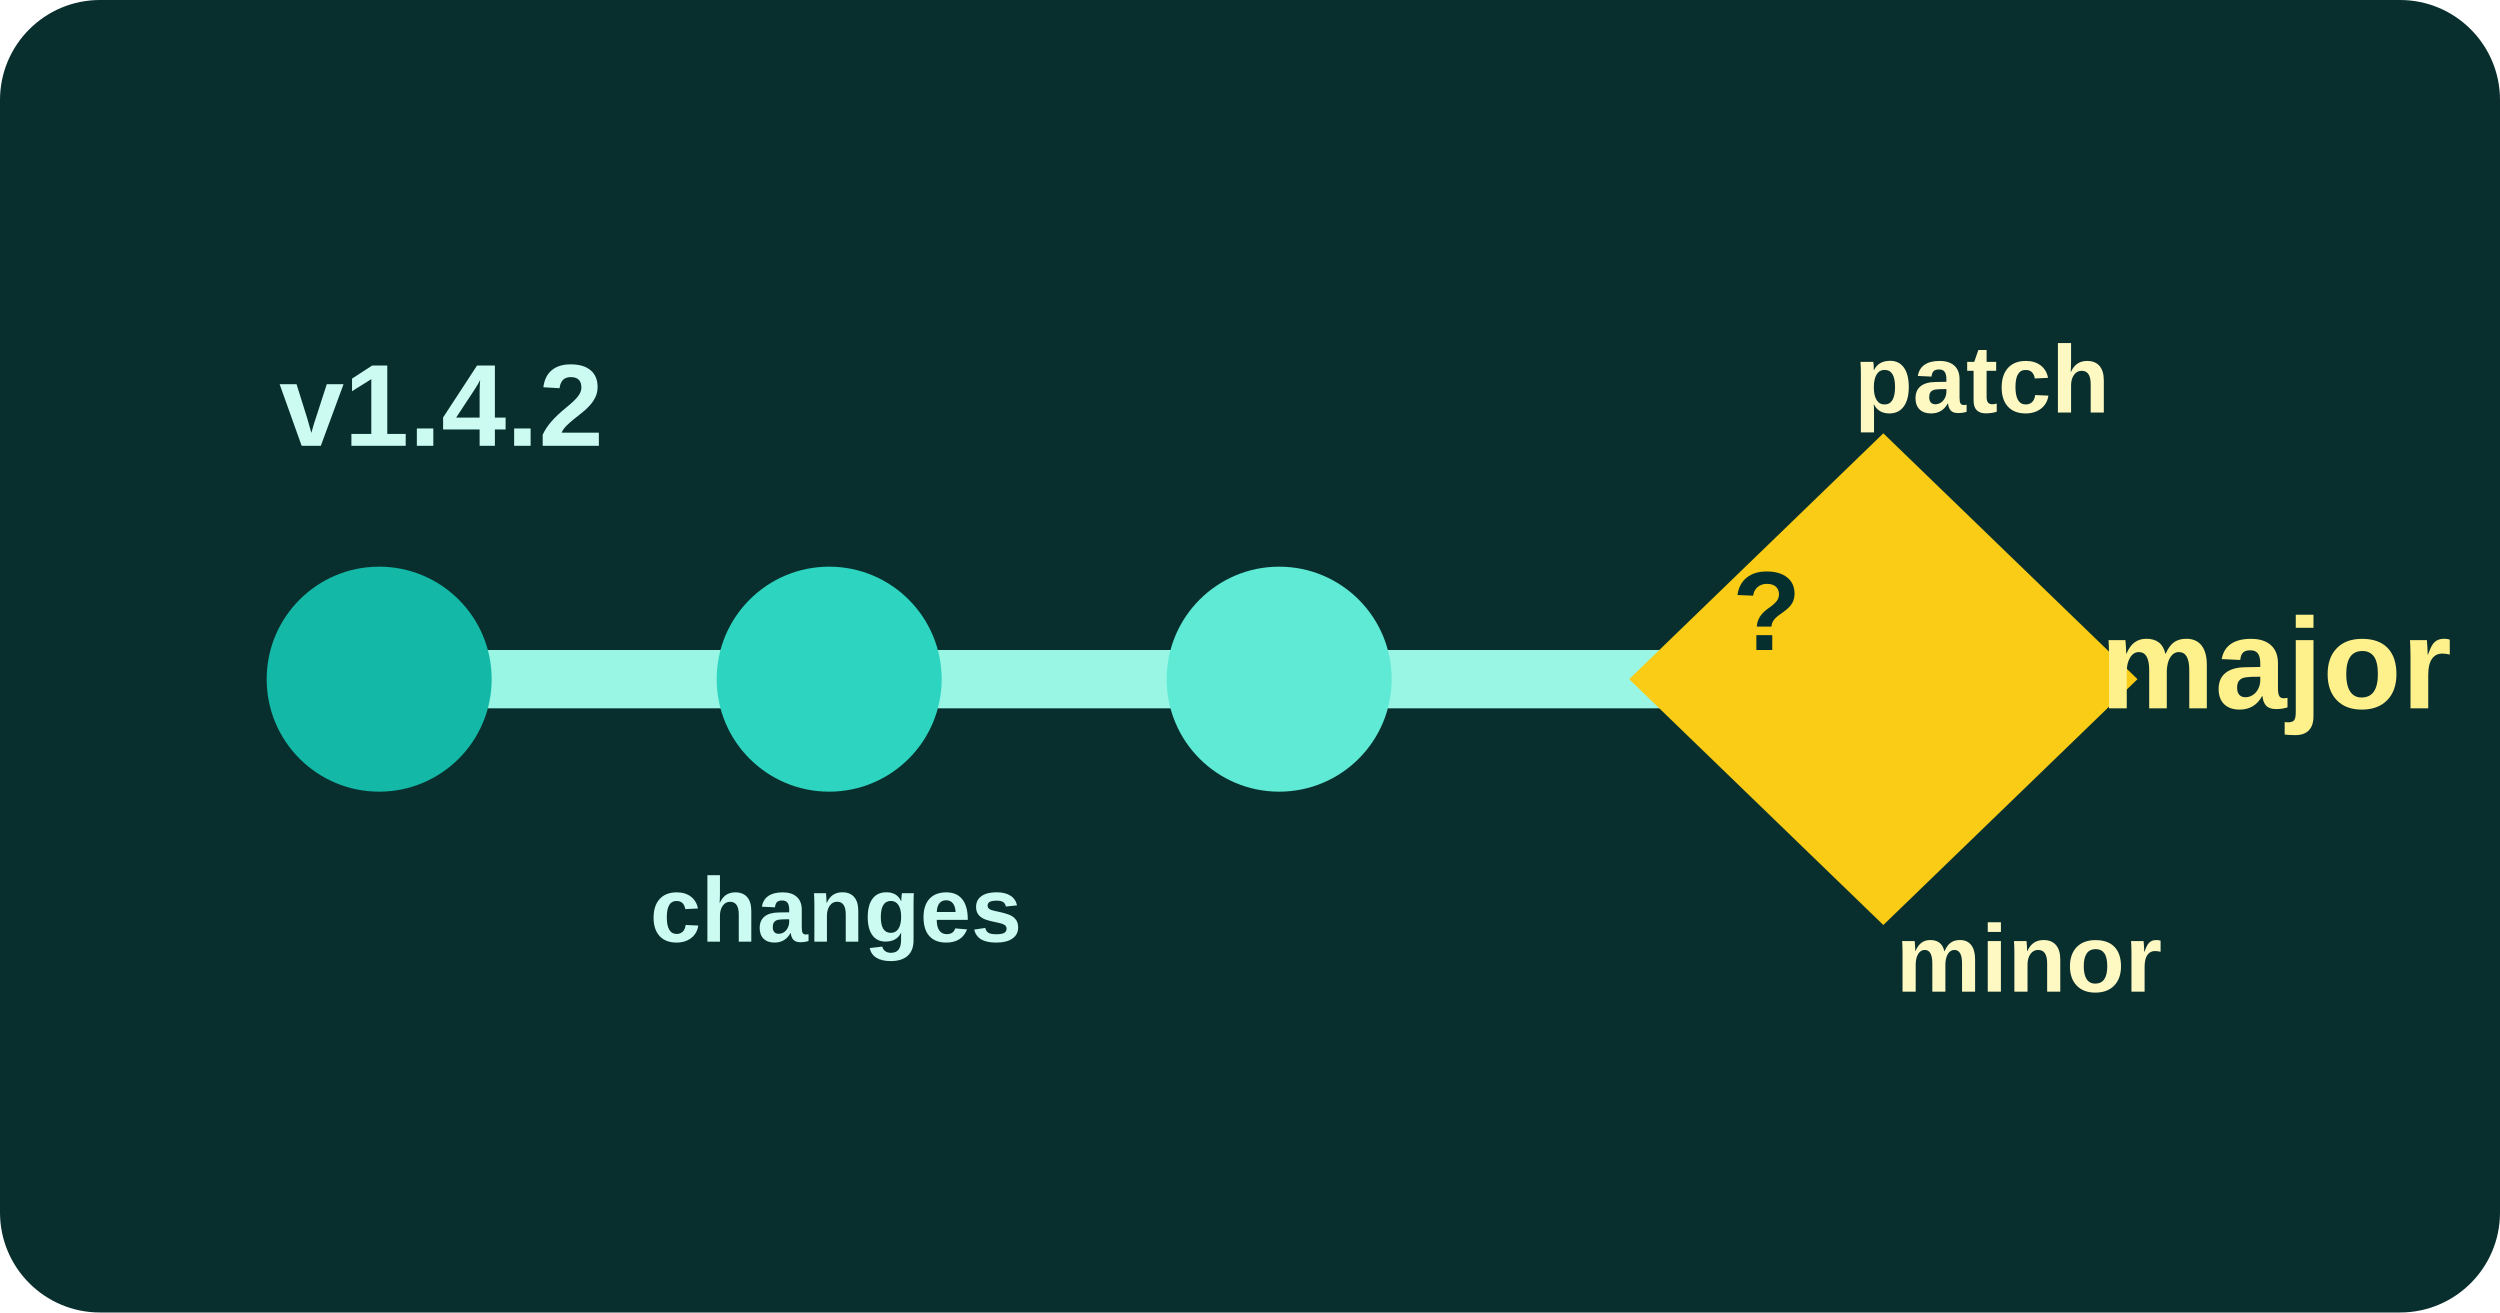
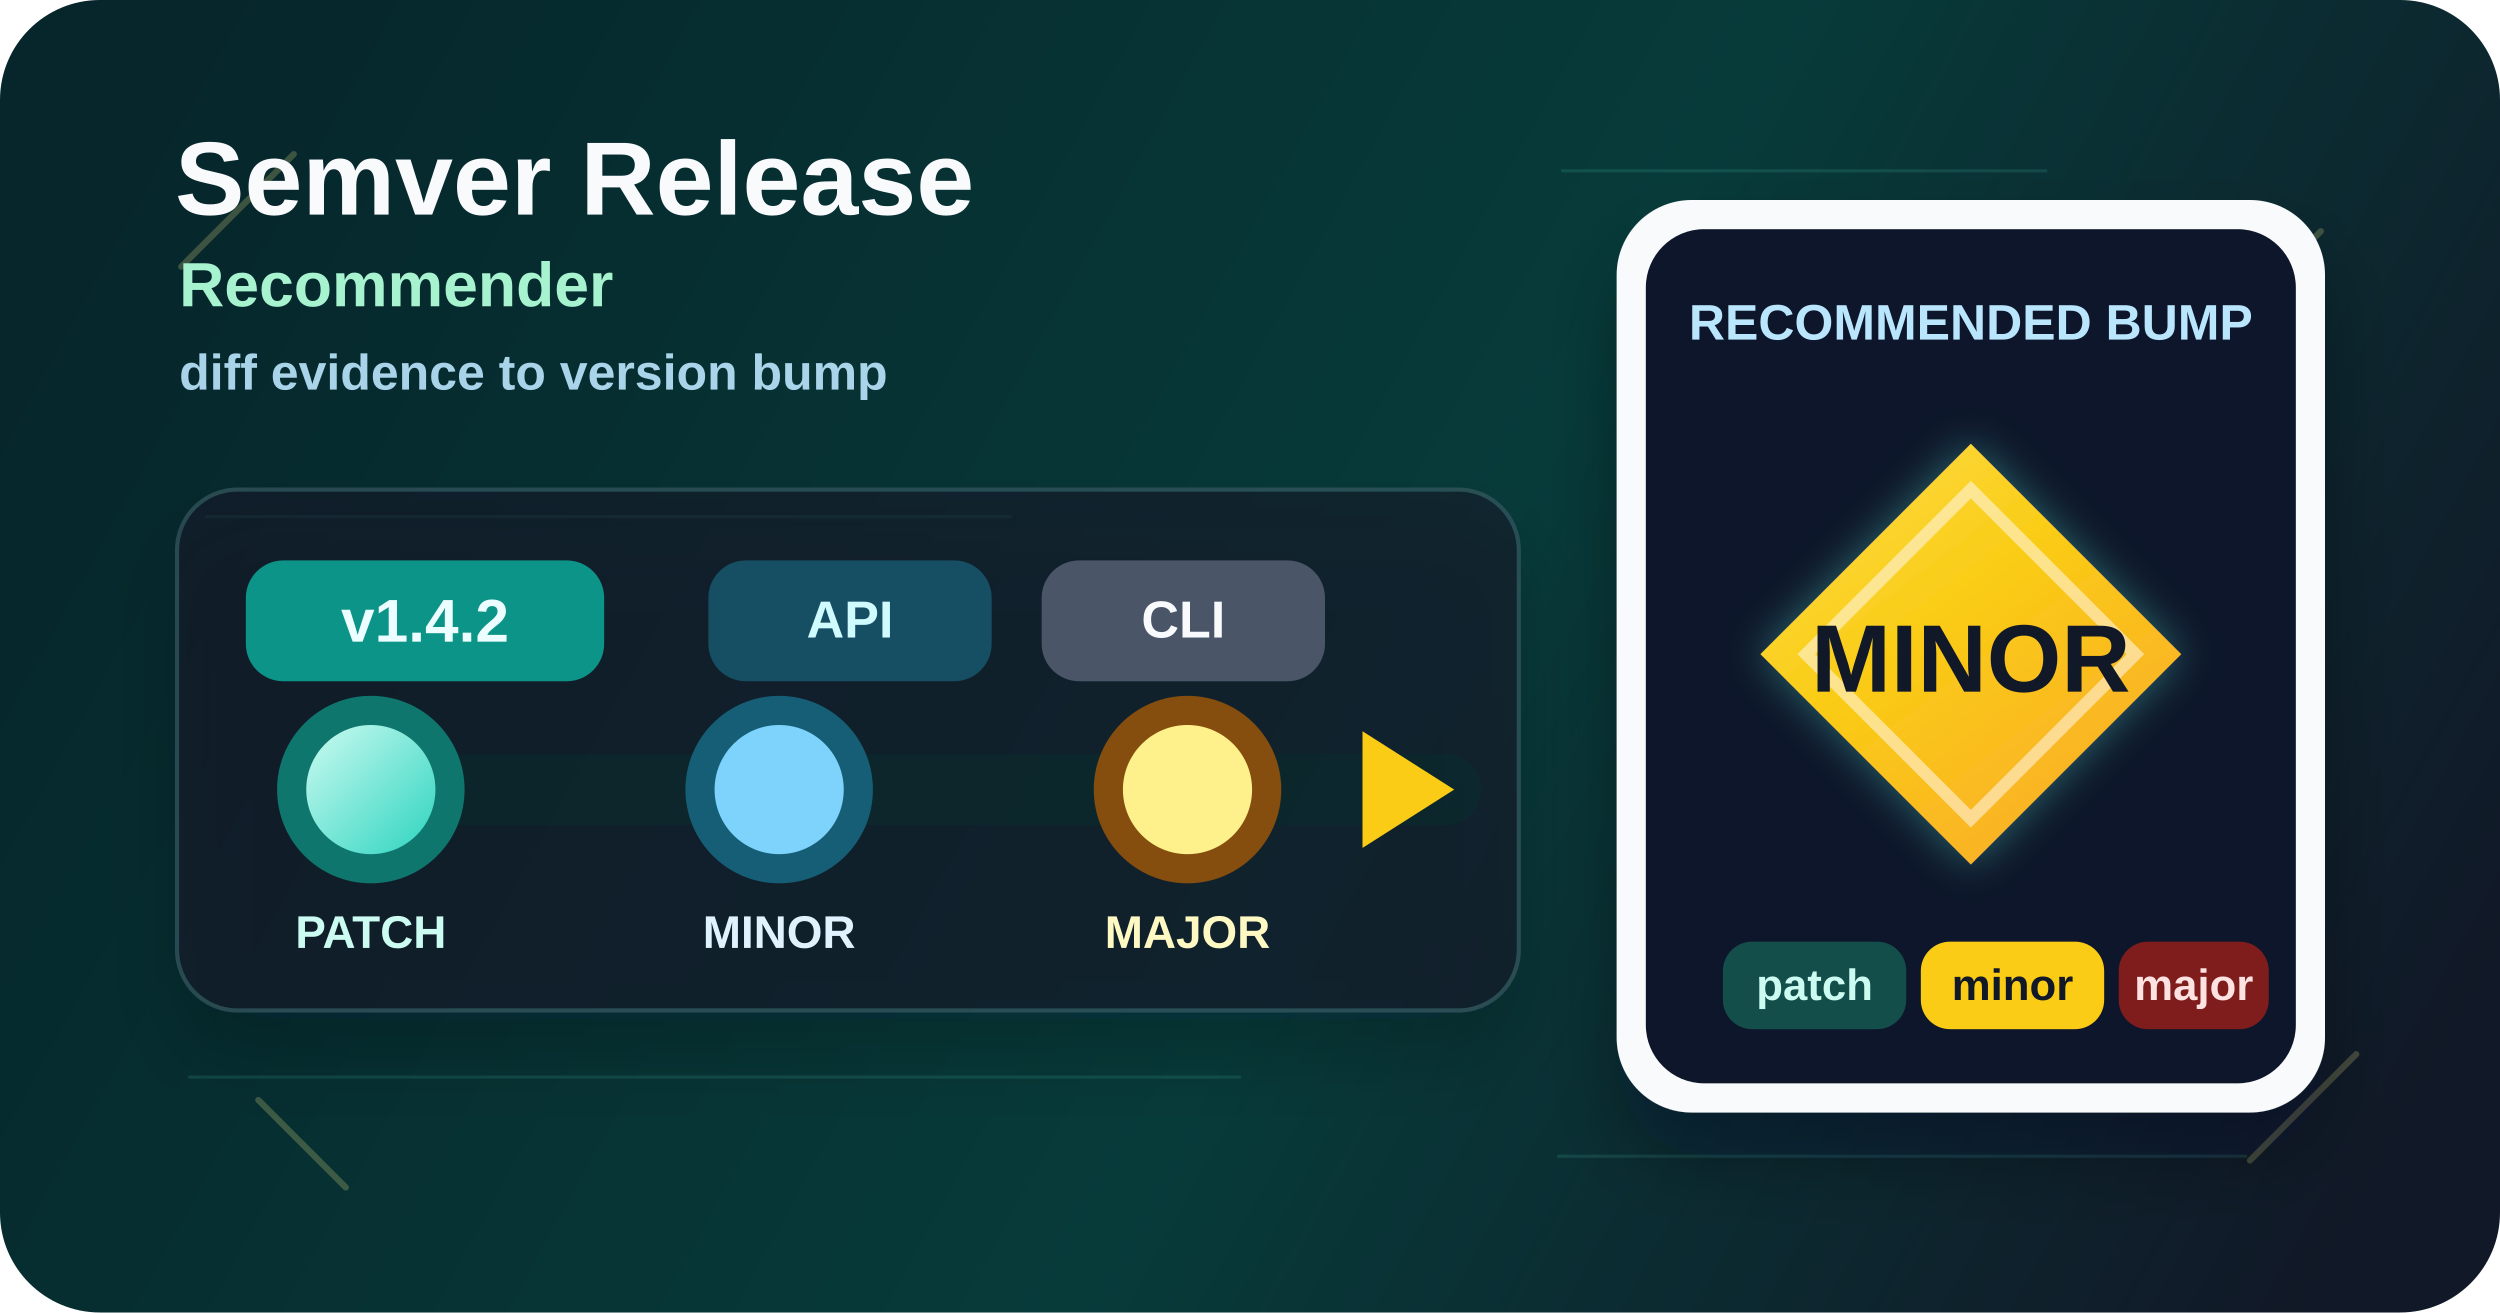
<svg xmlns="http://www.w3.org/2000/svg" viewBox="0 0 1200 630" role="img" aria-labelledby="title desc">
-   <rect width="1200" height="630" rx="48" fill="#082f2e" />
-   <path d="M154 326h642" fill="none" stroke="#99f6e4" stroke-width="28" stroke-linecap="round" />
-   <circle cx="182" cy="326" r="54" fill="#14b8a6" />
-   <circle cx="398" cy="326" r="54" fill="#2dd4bf" />
-   <circle cx="614" cy="326" r="54" fill="#5eead4" />
-   <path d="M782 326l122-118 122 118-122 118z" fill="#facc15" />
-   <text x="134" y="214" fill="#ccfbf1" font-family="Arial, Helvetica, sans-serif" font-size="56" font-weight="700">v1.4.2</text>
-   <text x="312" y="452" fill="#ccfbf1" font-family="Arial, Helvetica, sans-serif" font-size="44" font-weight="700">changes</text>
-   <text x="848" y="312" fill="#042f2e" font-family="Arial, Helvetica, sans-serif" font-size="54" font-weight="800" text-anchor="middle">?</text>
-   <text x="890" y="198" fill="#fef9c3" font-family="Arial, Helvetica, sans-serif" font-size="46" font-weight="700">patch</text>
-   <text x="910" y="476" fill="#fef9c3" font-family="Arial, Helvetica, sans-serif" font-size="46" font-weight="700">minor</text>
-   <text x="1008" y="340" fill="#fef08a" font-family="Arial, Helvetica, sans-serif" font-size="62" font-weight="800">major</text>
+   <defs>
+     <linearGradient id="bg" x1="80" y1="40" x2="1120" y2="610" gradientUnits="userSpaceOnUse">
+       <stop offset="0" stop-color="#06262b" />
+       <stop offset=".56" stop-color="#073b3a" />
+       <stop offset="1" stop-color="#111827" />
+     </linearGradient>
+     <linearGradient id="timeline" x1="142" y1="356" x2="722" y2="356" gradientUnits="userSpaceOnUse">
+       <stop offset="0" stop-color="#2dd4bf" />
+       <stop offset=".56" stop-color="#7dd3fc" />
+       <stop offset="1" stop-color="#facc15" />
+     </linearGradient>
+     <linearGradient id="node" x1="0" y1="0" x2="1" y2="1">
+       <stop offset="0" stop-color="#ccfbf1" />
+       <stop offset="1" stop-color="#2dd4bf" />
+     </linearGradient>
+     <linearGradient id="decision" x1="778" y1="118" x2="1074" y2="504" gradientUnits="userSpaceOnUse">
+       <stop offset="0" stop-color="#fef08a" />
+       <stop offset=".48" stop-color="#facc15" />
+       <stop offset="1" stop-color="#fb923c" />
+     </linearGradient>
+     <filter id="shadow" x="-10%" y="-10%" width="120%" height="130%" color-interpolation-filters="sRGB">
+       <feDropShadow dx="0" dy="22" stdDeviation="18" flood-color="#020617" flood-opacity=".32" />
+     </filter>
+     <filter id="softGlow" x="-30%" y="-30%" width="160%" height="160%" color-interpolation-filters="sRGB">
+       <feDropShadow dx="0" dy="0" stdDeviation="10" flood-color="#5eead4" flood-opacity=".38" />
+     </filter>
+   </defs>
+   <rect width="1200" height="630" rx="48" fill="url(#bg)" />
+   <path d="M91 517h504M99 248h386M750 82h232M748 555h330" fill="none" stroke="#5eead4" stroke-width="1.5" stroke-linecap="round" opacity=".13" />
+   <path d="M141 74l-54 54M1114 111l-65 65M166 570l-42-42M1080 557l51-51" fill="none" stroke="#fef08a" stroke-width="3" stroke-linecap="round" opacity=".22" />
+   <text x="84" y="103" fill="#f8fafc" font-family="Segoe UI, Arial, Helvetica, sans-serif" font-size="50" font-weight="800">Semver Release</text>
+   <text x="86" y="147" fill="#a7f3d0" font-family="Segoe UI, Arial, Helvetica, sans-serif" font-size="30" font-weight="700">Recommender</text>
+   <text x="86" y="187" fill="#bae6fd" font-family="Segoe UI, Arial, Helvetica, sans-serif" font-size="24" font-weight="600" opacity=".9">diff evidence to version bump</text>
+   <g filter="url(#shadow)">
+     <rect x="84" y="234" width="646" height="252" rx="30" fill="#0f172a" opacity=".58" />
+     <rect x="85" y="235" width="644" height="250" rx="29" fill="none" stroke="#99f6e4" stroke-width="2" opacity=".2" />
+   </g>
+   <g transform="translate(118 269)">
+     <rect x="0" y="0" width="172" height="58" rx="18" fill="#0d9488" />
+     <text x="86" y="39" fill="#ecfeff" font-family="Segoe UI, Arial, Helvetica, sans-serif" font-size="29" font-weight="800" text-anchor="middle">v1.4.2</text>
+     <rect x="222" y="0" width="136" height="58" rx="18" fill="#164e63" />
+     <text x="290" y="37" fill="#cffafe" font-family="Segoe UI, Arial, Helvetica, sans-serif" font-size="25" font-weight="800" text-anchor="middle">API</text>
+     <rect x="382" y="0" width="136" height="58" rx="18" fill="#4a5568" />
+     <text x="450" y="37" fill="#f8fafc" font-family="Segoe UI, Arial, Helvetica, sans-serif" font-size="25" font-weight="800" text-anchor="middle">CLI</text>
+   </g>
+   <path d="M152 379h542" fill="none" stroke="#042f2e" stroke-width="34" stroke-linecap="round" opacity=".4" />
+   <path d="M152 379h542" fill="none" stroke="url(#timeline)" stroke-width="24" stroke-linecap="round" filter="url(#softGlow)" />
+   <path d="M698 379l-44-28v56z" fill="#facc15" />
+   <g font-family="Segoe UI, Arial, Helvetica, sans-serif" text-anchor="middle">
+     <g>
+       <circle cx="178" cy="379" r="45" fill="#0f766e" />
+       <circle cx="178" cy="379" r="31" fill="url(#node)" />
+       <text x="178" y="455" fill="#ccfbf1" font-size="22" font-weight="800">PATCH</text>
+     </g>
+     <g>
+       <circle cx="374" cy="379" r="45" fill="#155e75" />
+       <circle cx="374" cy="379" r="31" fill="#7dd3fc" />
+       <text x="374" y="455" fill="#e0f2fe" font-size="22" font-weight="800">MINOR</text>
+     </g>
+     <g>
+       <circle cx="570" cy="379" r="45" fill="#854d0e" />
+       <circle cx="570" cy="379" r="31" fill="#fef08a" />
+       <text x="570" y="455" fill="#fef9c3" font-size="22" font-weight="800">MAJOR</text>
+     </g>
+   </g>
+   <g filter="url(#shadow)">
+     <rect x="776" y="96" width="340" height="438" rx="36" fill="#f8fafc" />
+     <rect x="790" y="110" width="312" height="410" rx="28" fill="#0f172a" />
+   </g>
+   <text x="946" y="163" fill="#bae6fd" font-family="Segoe UI, Arial, Helvetica, sans-serif" font-size="24" font-weight="800" text-anchor="middle">RECOMMENDED BUMP</text>
+   <g filter="url(#softGlow)">
+     <path d="M946 213l101 101-101 101-101-101z" fill="url(#decision)" />
+     <path d="M946 235l79 79-79 79-79-79z" fill="none" stroke="#fff7ed" stroke-width="6" opacity=".55" />
+   </g>
+   <text x="946" y="332" fill="#111827" font-family="Segoe UI, Arial, Helvetica, sans-serif" font-size="46" font-weight="900" text-anchor="middle">MINOR</text>
+   <g font-family="Segoe UI, Arial, Helvetica, sans-serif" font-size="21" font-weight="800" text-anchor="middle">
+     <rect x="827" y="452" width="88" height="42" rx="14" fill="#134e4a" />
+     <text x="871" y="480" fill="#ccfbf1">patch</text>
+     <rect x="922" y="452" width="88" height="42" rx="14" fill="#facc15" />
+     <text x="966" y="480" fill="#111827">minor</text>
+     <rect x="1017" y="452" width="72" height="42" rx="14" fill="#7f1d1d" />
+     <text x="1053" y="480" fill="#fee2e2">major</text>
+   </g>
</svg>
